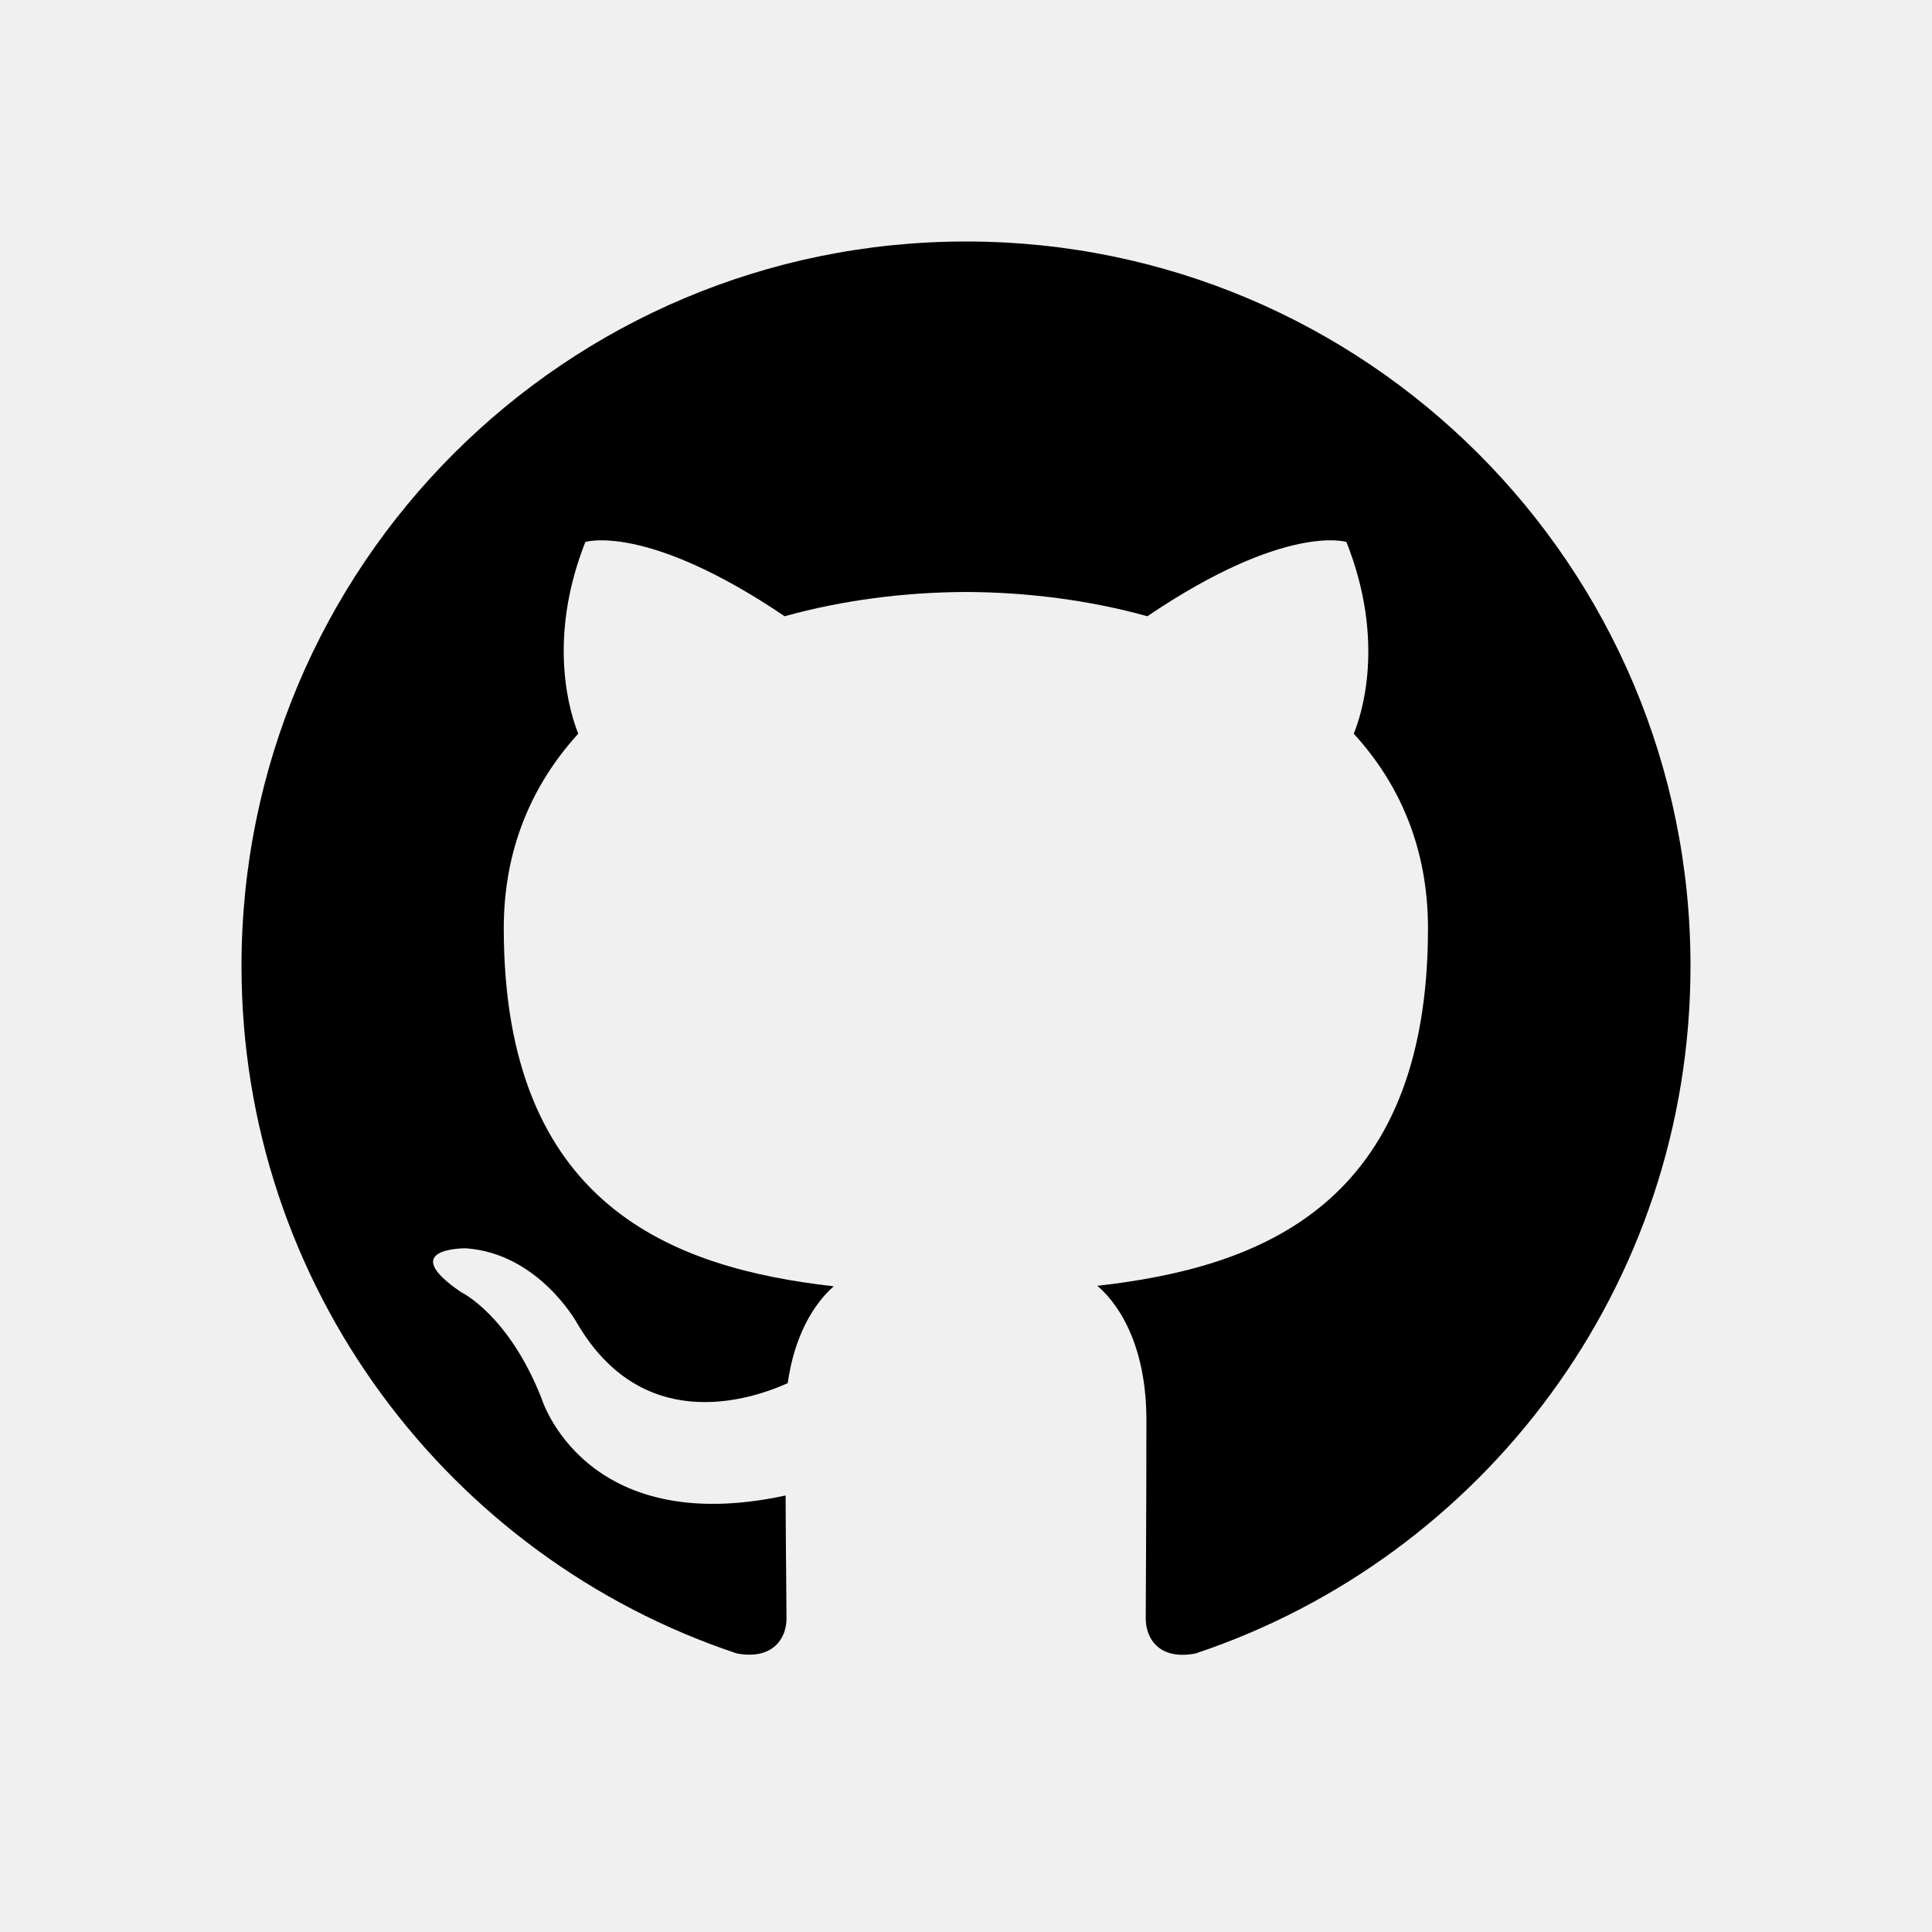
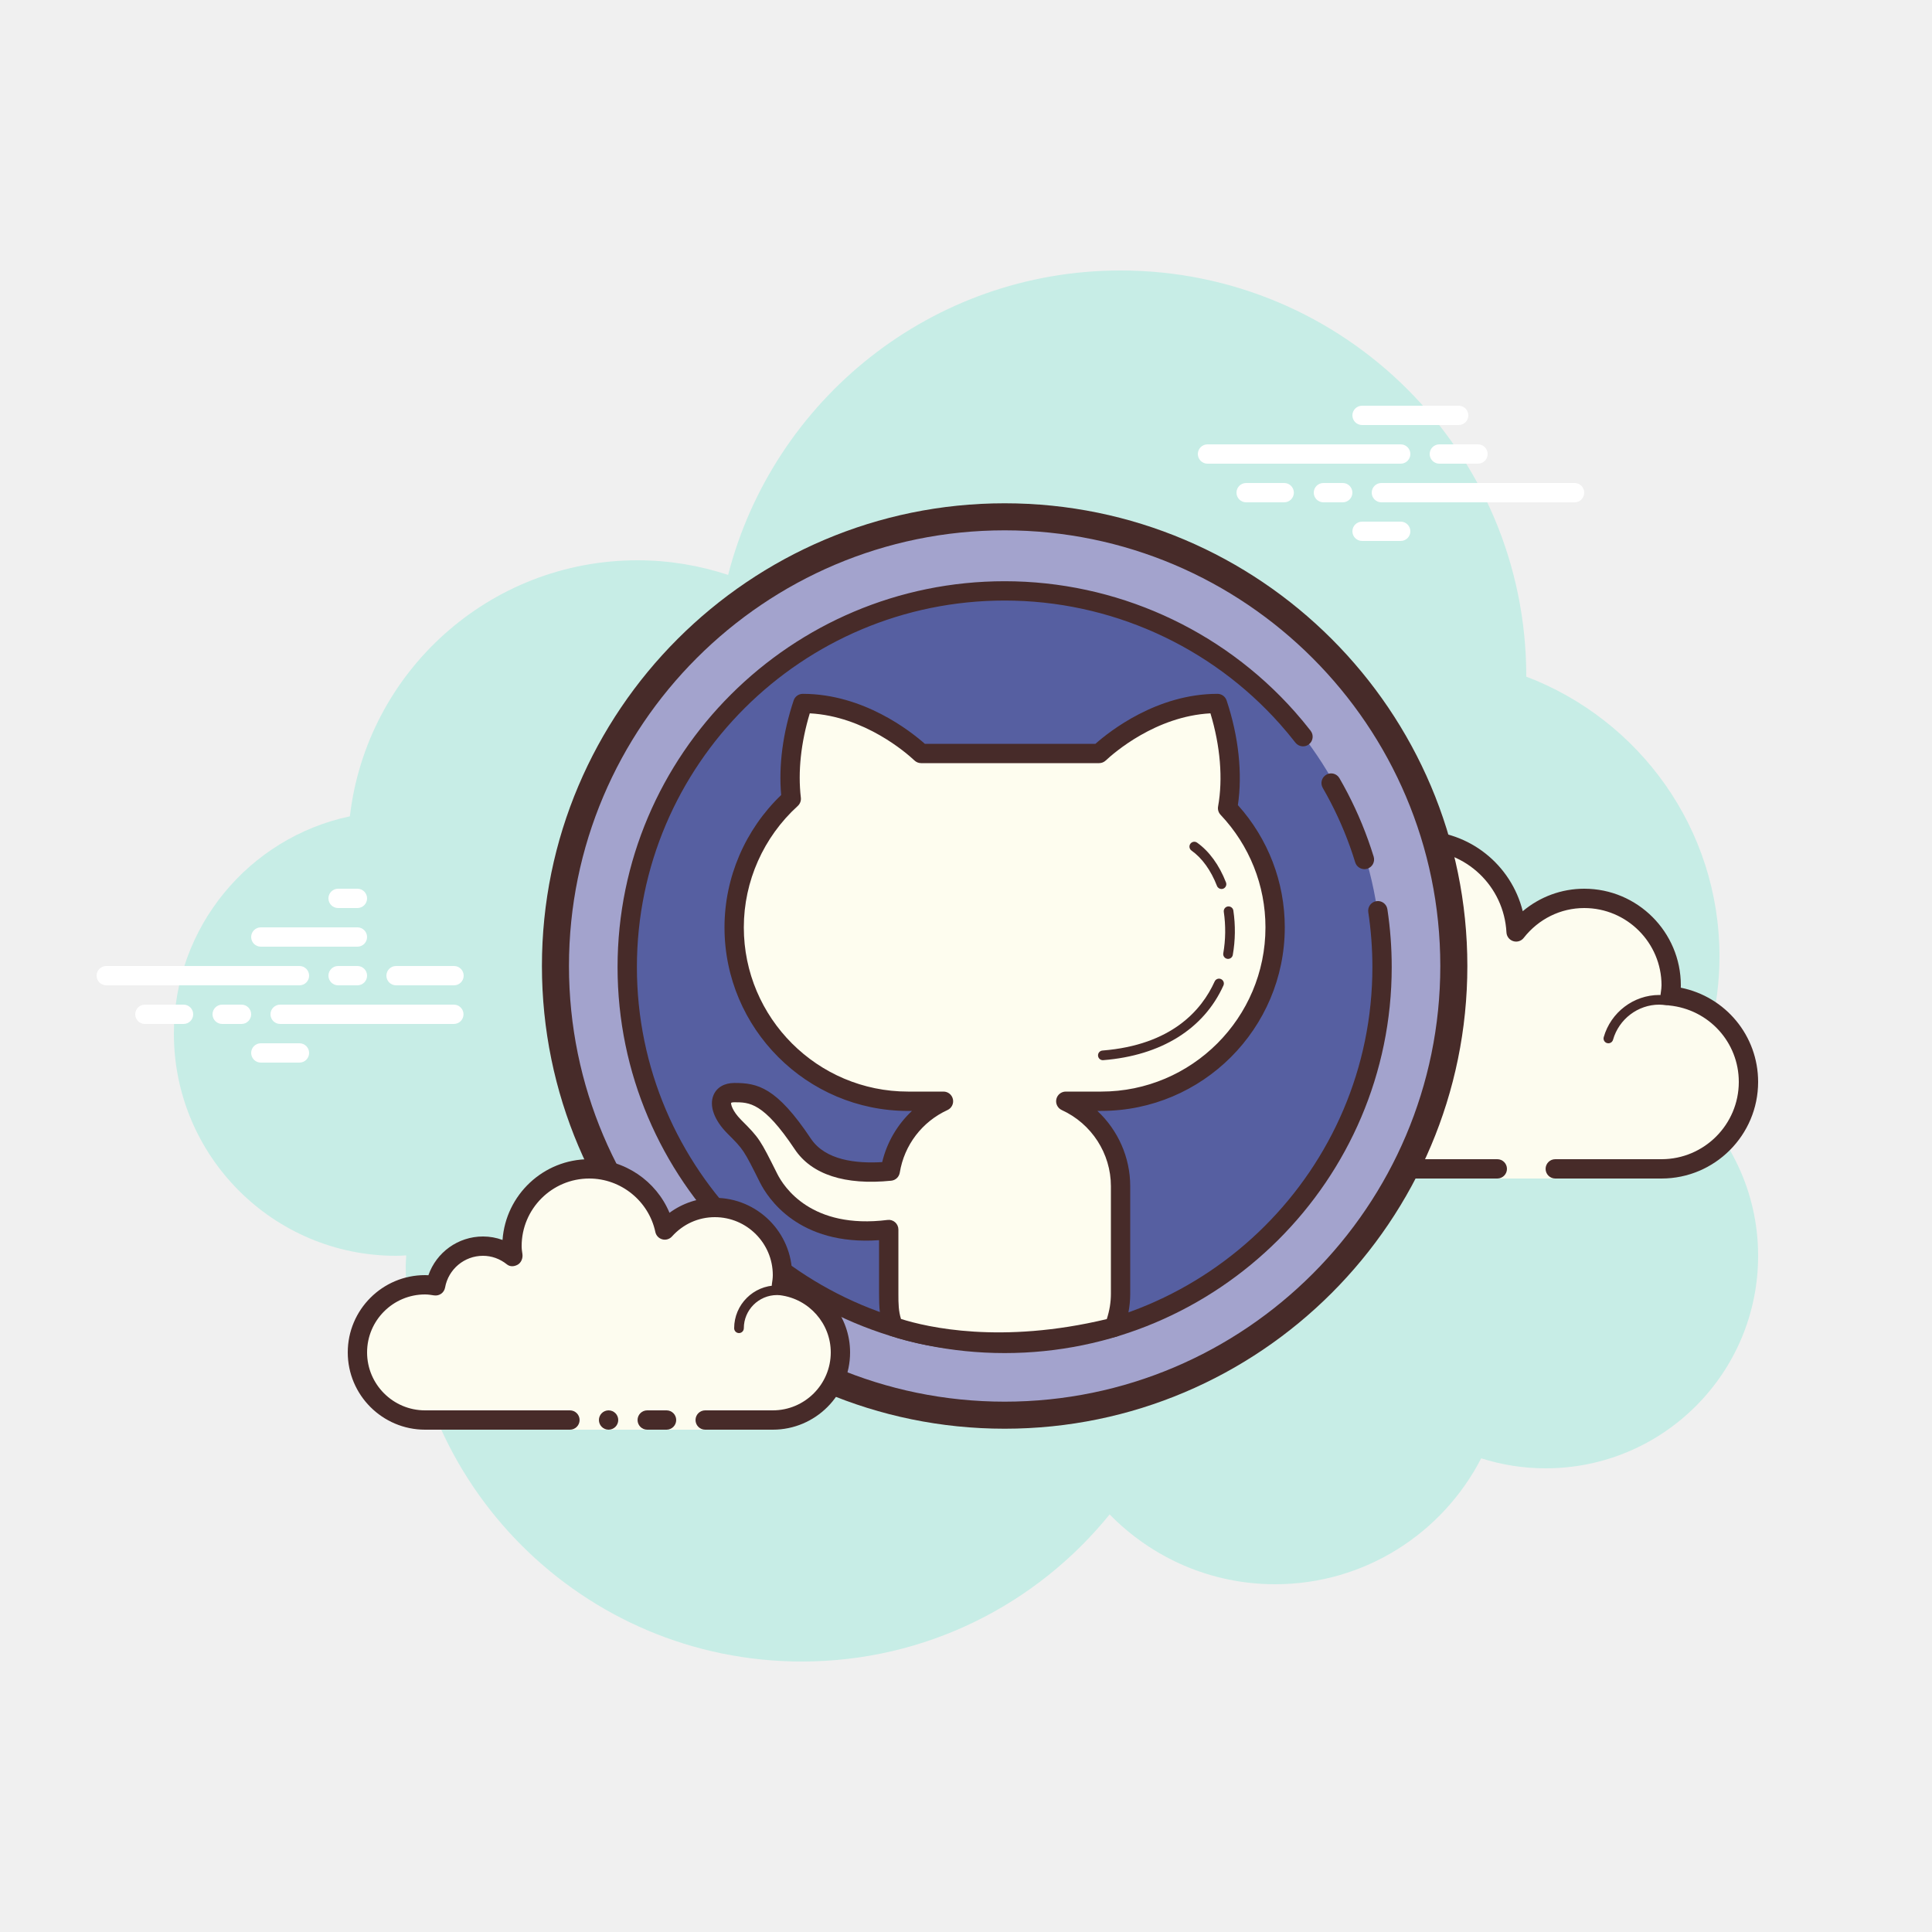
- <svg xmlns="http://www.w3.org/2000/svg" fill="#000000" viewBox="0 0 32 32" width="96px" height="96px" fill-rule="evenodd">
-   <path fill-rule="evenodd" d="M 16 4 C 9.371 4 4 9.371 4 16 C 4 21.301 7.438 25.801 12.207 27.387 C 12.809 27.496 13.027 27.129 13.027 26.809 C 13.027 26.523 13.016 25.77 13.012 24.77 C 9.672 25.492 8.969 23.16 8.969 23.16 C 8.422 21.773 7.637 21.402 7.637 21.402 C 6.547 20.66 7.719 20.676 7.719 20.676 C 8.922 20.762 9.555 21.91 9.555 21.91 C 10.625 23.746 12.363 23.215 13.047 22.91 C 13.156 22.133 13.469 21.605 13.809 21.305 C 11.145 21.004 8.344 19.973 8.344 15.375 C 8.344 14.062 8.812 12.992 9.578 12.152 C 9.457 11.852 9.043 10.629 9.695 8.977 C 9.695 8.977 10.703 8.656 12.996 10.207 C 13.953 9.941 14.98 9.809 16 9.805 C 17.02 9.809 18.047 9.941 19.004 10.207 C 21.297 8.656 22.301 8.977 22.301 8.977 C 22.957 10.629 22.547 11.852 22.422 12.152 C 23.191 12.992 23.652 14.062 23.652 15.375 C 23.652 19.984 20.848 20.996 18.176 21.297 C 18.605 21.664 18.988 22.398 18.988 23.516 C 18.988 25.121 18.977 26.414 18.977 26.809 C 18.977 27.129 19.191 27.504 19.801 27.387 C 24.566 25.797 28 21.301 28 16 C 28 9.371 22.629 4 16 4 Z" />
+ <svg xmlns="http://www.w3.org/2000/svg" viewBox="0 0 100 100" width="100px" height="100px">
+   <path fill="#c7ede6" d="M87.215,56.71C88.35,54.555,89,52.105,89,49.5c0-6.621-4.159-12.257-10.001-14.478 C78.999,35.015,79,35.008,79,35c0-11.598-9.402-21-21-21c-9.784,0-17.981,6.701-20.313,15.757C36.211,29.272,34.638,29,33,29 c-7.692,0-14.023,5.793-14.89,13.252C12.906,43.353,9,47.969,9,53.5C9,59.851,14.149,65,20.5,65c0.177,0,0.352-0.012,0.526-0.022 C21.022,65.153,21,65.324,21,65.5C21,76.822,30.178,86,41.5,86c6.437,0,12.175-2.972,15.934-7.614C59.612,80.611,62.64,82,66,82 c4.65,0,8.674-2.65,10.666-6.518C77.718,75.817,78.837,76,80,76c6.075,0,11-4.925,11-11C91,61.689,89.53,58.727,87.215,56.71z" />
+   <path fill="#fdfcef" d="M77.5,60.5V61h3v-0.5c0,0,4.242,0,5.5,0c2.485,0,4.5-2.015,4.5-4.5 c0-2.333-1.782-4.229-4.055-4.455C86.467,51.364,86.5,51.187,86.5,51c0-2.485-2.015-4.5-4.5-4.5c-1.438,0-2.703,0.686-3.527,1.736 C78.333,45.6,76.171,43.5,73.5,43.5c-2.761,0-5,2.239-5,5c0,0.446,0.077,0.87,0.187,1.282C68.045,49.005,67.086,48.5,66,48.5 c-1.781,0-3.234,1.335-3.455,3.055C62.364,51.533,62.187,51.5,62,51.5c-2.485,0-4.5,2.015-4.5,4.5s2.015,4.5,4.5,4.5s9.5,0,9.5,0 H77.5z" />
+   <path fill="#472b29" d="M73.5,43c-3.033,0-5.5,2.467-5.5,5.5c0,0.016,0,0.031,0,0.047C67.398,48.192,66.71,48,66,48 c-1.831,0-3.411,1.261-3.858,3.005C62.095,51.002,62.048,51,62,51c-2.757,0-5,2.243-5,5s2.243,5,5,5h15.5 c0.276,0,0.5-0.224,0.5-0.5S77.776,60,77.5,60H62c-2.206,0-4-1.794-4-4s1.794-4,4-4c0.117,0,0.23,0.017,0.343,0.032l0.141,0.019 c0.021,0.003,0.041,0.004,0.062,0.004c0.246,0,0.462-0.185,0.495-0.437C63.232,50.125,64.504,49,66,49 c0.885,0,1.723,0.401,2.301,1.1c0.098,0.118,0.241,0.182,0.386,0.182c0.078,0,0.156-0.018,0.228-0.056 c0.209-0.107,0.314-0.346,0.254-0.573C69.054,49.218,69,48.852,69,48.5c0-2.481,2.019-4.5,4.5-4.5 c2.381,0,4.347,1.872,4.474,4.263c0.011,0.208,0.15,0.387,0.349,0.45c0.05,0.016,0.101,0.024,0.152,0.024 c0.15,0,0.296-0.069,0.392-0.192C79.638,47.563,80.779,47,82,47c2.206,0,4,1.794,4,4c0,0.117-0.017,0.23-0.032,0.343l-0.019,0.141 c-0.016,0.134,0.022,0.268,0.106,0.373c0.084,0.105,0.207,0.172,0.34,0.185C88.451,52.247,90,53.949,90,56c0,2.206-1.794,4-4,4 h-5.5c-0.276,0-0.5,0.224-0.5,0.5s0.224,0.5,0.5,0.5H86c2.757,0,5-2.243,5-5c0-2.397-1.689-4.413-4.003-4.877 C86.999,51.082,87,51.041,87,51c0-2.757-2.243-5-5-5c-1.176,0-2.293,0.416-3.183,1.164C78.219,44.76,76.055,43,73.5,43L73.5,43z" />
+   <path fill="#472b29" d="M72 50c-1.403 0-2.609.999-2.913 2.341C68.72 52.119 68.301 52 67.875 52c-1.202 0-2.198.897-2.353 2.068C65.319 54.022 65.126 54 64.938 54c-1.529 0-2.811 1.2-2.918 2.732C62.01 56.87 62.114 56.99 62.251 57c.006 0 .012 0 .018 0 .13 0 .24-.101.249-.232.089-1.271 1.151-2.268 2.419-2.268.229 0 .47.042.738.127.022.007.045.01.067.01.055 0 .11-.02.156-.054C65.962 54.537 66 54.455 66 54.375c0-1.034.841-1.875 1.875-1.875.447 0 .885.168 1.231.473.047.041.106.063.165.063.032 0 .063-.006.093-.019.088-.035.148-.117.155-.212C69.623 51.512 70.712 50.5 72 50.5c.208 0 .425.034.682.107.023.007.047.01.07.01.109 0 .207-.073.239-.182.038-.133-.039-.271-.172-.309C72.517 50.04 72.256 50 72 50L72 50zM85.883 51.5c-1.326 0-2.508.897-2.874 2.182-.038.133.039.271.172.309C83.205 53.997 83.228 54 83.25 54c.109 0 .209-.072.24-.182C83.795 52.748 84.779 52 85.883 52c.117 0 .23.014.342.029.012.002.023.003.035.003.121 0 .229-.092.246-.217.019-.137-.077-.263-.214-.281C86.158 51.516 86.022 51.5 85.883 51.5L85.883 51.5z" />
+   <path fill="#fff" d="M15.5 51h-10C5.224 51 5 50.776 5 50.5S5.224 50 5.5 50h10c.276 0 .5.224.5.5S15.777 51 15.5 51zM18.5 51h-1c-.276 0-.5-.224-.5-.5s.224-.5.5-.5h1c.276 0 .5.224.5.5S18.777 51 18.5 51zM23.491 53H14.5c-.276 0-.5-.224-.5-.5s.224-.5.5-.5h8.991c.276 0 .5.224.5.5S23.767 53 23.491 53zM12.5 53h-1c-.276 0-.5-.224-.5-.5s.224-.5.5-.5h1c.276 0 .5.224.5.5S12.777 53 12.5 53zM9.5 53h-2C7.224 53 7 52.776 7 52.5S7.224 52 7.5 52h2c.276 0 .5.224.5.5S9.777 53 9.5 53zM15.5 55h-2c-.276 0-.5-.224-.5-.5s.224-.5.5-.5h2c.276 0 .5.224.5.5S15.776 55 15.5 55zM18.5 46c-.177 0-.823 0-1 0-.276 0-.5.224-.5.5 0 .276.224.5.5.5.177 0 .823 0 1 0 .276 0 .5-.224.5-.5C19 46.224 18.776 46 18.5 46zM18.5 48c-.177 0-4.823 0-5 0-.276 0-.5.224-.5.5 0 .276.224.5.5.5.177 0 4.823 0 5 0 .276 0 .5-.224.5-.5C19 48.224 18.776 48 18.5 48zM23.5 50c-.177 0-2.823 0-3 0-.276 0-.5.224-.5.5 0 .276.224.5.5.5.177 0 2.823 0 3 0 .276 0 .5-.224.5-.5C24 50.224 23.776 50 23.5 50z" />
+   <g>
+     <path fill="#fff" d="M72.5 24h-10c-.276 0-.5-.224-.5-.5s.224-.5.5-.5h10c.276 0 .5.224.5.5S72.776 24 72.5 24zM76.5 24h-2c-.276 0-.5-.224-.5-.5s.224-.5.5-.5h2c.276 0 .5.224.5.5S76.776 24 76.5 24zM81.5 26h-10c-.276 0-.5-.224-.5-.5s.224-.5.5-.5h10c.276 0 .5.224.5.5S81.777 26 81.5 26zM69.5 26h-1c-.276 0-.5-.224-.5-.5s.224-.5.5-.5h1c.276 0 .5.224.5.5S69.776 26 69.5 26zM66.47 26H64.5c-.276 0-.5-.224-.5-.5s.224-.5.5-.5h1.97c.276 0 .5.224.5.5S66.746 26 66.47 26zM75.5 22h-5c-.276 0-.5-.224-.5-.5s.224-.5.5-.5h5c.276 0 .5.224.5.5S75.777 22 75.5 22zM72.5 28h-2c-.276 0-.5-.224-.5-.5s.224-.5.5-.5h2c.276 0 .5.224.5.5S72.776 28 72.5 28z" />
+   </g>
+   <g>
+     <path fill="#a3a3cd" d="M52 26.75A23.25 23.25 0 1 0 52 73.25A23.25 23.25 0 1 0 52 26.75Z" />
+     <path fill="#472b29" d="M52,73.95c-13.206,0-23.95-10.744-23.95-23.95S38.794,26.05,52,26.05S75.95,36.794,75.95,50 S65.206,73.95,52,73.95z M52,27.45c-12.434,0-22.55,10.115-22.55,22.55S39.566,72.55,52,72.55S74.55,62.435,74.55,50 S64.434,27.45,52,27.45z" />
+   </g>
+   <g>
+     <path fill="#565fa1" d="M52 30.5A19.5 19.5 0 1 0 52 69.5A19.5 19.5 0 1 0 52 30.5Z" />
+   </g>
+   <g>
+     <path fill="#472b29" d="M70.623,44.987c-0.214,0-0.412-0.138-0.478-0.353c-0.084-0.275-0.175-0.548-0.271-0.816 c-0.375-1.048-0.849-2.069-1.408-3.036c-0.139-0.239-0.057-0.545,0.182-0.683c0.24-0.142,0.545-0.058,0.683,0.183 c0.589,1.019,1.088,2.095,1.483,3.197c0.102,0.283,0.197,0.571,0.287,0.86c0.081,0.265-0.067,0.544-0.331,0.625 C70.721,44.98,70.671,44.987,70.623,44.987z" />
+   </g>
+   <g>
+     <path fill="#472b29" d="M52,70.035c-11.047,0-20.035-8.961-20.035-19.976c0-11.014,8.987-19.975,20.035-19.975 c5.734,0,11.204,2.457,15.007,6.74c0.287,0.323,0.564,0.657,0.831,1c0.169,0.218,0.13,0.532-0.087,0.701 c-0.217,0.173-0.532,0.13-0.702-0.088c-0.253-0.325-0.516-0.642-0.789-0.949c-3.614-4.07-8.811-6.404-14.259-6.404 c-10.496,0-19.035,8.512-19.035,18.975S41.504,69.035,52,69.035s19.035-8.513,19.035-18.976c0-0.955-0.072-1.912-0.213-2.846 c-0.041-0.273,0.147-0.528,0.42-0.569c0.274-0.043,0.528,0.146,0.569,0.419c0.149,0.983,0.224,1.991,0.224,2.996 C72.035,61.074,63.047,70.035,52,70.035z" />
+   </g>
+   <g>
+     <path fill="#fdfcef" d="M36.5,73.5c0,0,1.567,0,3.5,0s3.5-1.567,3.5-3.5c0-1.781-1.335-3.234-3.055-3.455 C40.473,66.366,40.5,66.187,40.5,66c0-1.933-1.567-3.5-3.5-3.5c-1.032,0-1.95,0.455-2.59,1.165 c-0.384-1.808-1.987-3.165-3.91-3.165c-2.209,0-4,1.791-4,4c0,0.191,0.03,0.374,0.056,0.558C26.128,64.714,25.592,64.5,25,64.5 c-1.228,0-2.245,0.887-2.455,2.055C22.366,66.527,22.187,66.5,22,66.5c-1.933,0-3.5,1.567-3.5,3.5s1.567,3.5,3.5,3.5s7.5,0,7.5,0 V74h7V73.5z" />
+     <path fill="#472b29" d="M38.25 69C38.112 69 38 68.888 38 68.75c0-1.223.995-2.218 2.218-2.218.034.009.737-.001 1.244.136.133.036.212.173.176.306-.036.134-.173.213-.306.176-.444-.12-1.1-.12-1.113-.118-.948 0-1.719.771-1.719 1.718C38.5 68.888 38.388 69 38.25 69zM31.5 73A.5.5 0 1 0 31.5 74 .5.5 0 1 0 31.5 73z" />
+     <path fill="#472b29" d="M40,74h-3.5c-0.276,0-0.5-0.224-0.5-0.5s0.224-0.5,0.5-0.5H40c1.654,0,3-1.346,3-3 c0-1.496-1.125-2.768-2.618-2.959c-0.134-0.018-0.255-0.088-0.336-0.196s-0.115-0.244-0.094-0.377C39.975,66.314,40,66.16,40,66 c0-1.654-1.346-3-3-3c-0.85,0-1.638,0.355-2.219,1c-0.125,0.139-0.321,0.198-0.5,0.148c-0.182-0.049-0.321-0.195-0.36-0.379 C33.58,62.165,32.141,61,30.5,61c-1.93,0-3.5,1.57-3.5,3.5c0,0.143,0.021,0.28,0.041,0.418c0.029,0.203-0.063,0.438-0.242,0.54 c-0.179,0.102-0.396,0.118-0.556-0.01C25.878,65.155,25.449,65,25,65c-0.966,0-1.792,0.691-1.963,1.644 c-0.048,0.267-0.296,0.446-0.569,0.405C22.314,67.025,22.16,67,22,67c-1.654,0-3,1.346-3,3s1.346,3,3,3h7.5 c0.276,0,0.5,0.224,0.5,0.5S29.776,74,29.5,74H22c-2.206,0-4-1.794-4-4s1.794-4,4-4c0.059,0,0.116,0.002,0.174,0.006 C22.588,64.82,23.711,64,25,64c0.349,0,0.689,0.061,1.011,0.18C26.176,61.847,28.126,60,30.5,60c1.831,0,3.466,1.127,4.153,2.774 C35.333,62.276,36.155,62,37,62c2.206,0,4,1.794,4,4c0,0.048-0.001,0.095-0.004,0.142C42.739,66.59,44,68.169,44,70 C44,72.206,42.206,74,40,74z" />
+     <path fill="#472b29" d="M34.5,73c-0.159,0-0.841,0-1,0c-0.276,0-0.5,0.224-0.5,0.5c0,0.276,0.224,0.5,0.5,0.5 c0.159,0,0.841,0,1,0c0.276,0,0.5-0.224,0.5-0.5C35,73.224,34.776,73,34.5,73z" />
+   </g>
+   <g>
+     <path fill="#fefdef" d="M63.54,41.83c0.285-1.585,0.115-3.499-0.525-5.417c-3.22,0-5.701,2.19-6.124,2.588h-9.214 c-0.424-0.397-2.904-2.588-6.124-2.588c-0.576,1.728-0.77,3.45-0.597,4.934C39.144,42.992,38,45.359,38,48c0,4.971,4.029,9,9,9 h1.835c-1.441,0.66-2.493,2-2.756,3.615c-1.619,0.165-3.578,0.015-4.526-1.407c-1.77-2.655-2.655-2.655-3.54-2.655 c-0.885,0-0.885,0.885,0,1.77c0.885,0.885,0.885,0.885,1.77,2.655c0.729,1.458,2.612,3.109,6.218,2.661v3.331 c0,0.652,0.017,1.129,0.25,1.696c2.167,0.75,6.296,1.312,11.418,0.031C57.875,68.159,58,67.581,58,66.97v-5.575 c0-1.956-1.166-3.631-2.835-4.396H57c4.971,0,9-4.029,9-9C66,45.609,65.061,43.441,63.54,41.83z" />
+     <path fill="#472b29" d="M51.699,69.961c-2.909,0-4.878-0.567-5.612-0.821c-0.135-0.047-0.244-0.149-0.299-0.282 c-0.267-0.649-0.288-1.191-0.288-1.887v-2.78c-4.171,0.297-5.766-2.19-6.165-2.988c-0.849-1.698-0.849-1.698-1.676-2.525 c-0.688-0.688-0.961-1.433-0.73-1.99c0.167-0.402,0.562-0.634,1.083-0.634c1.193,0,2.175,0.206,3.956,2.878 c0.755,1.132,2.356,1.297,3.694,1.218c0.246-1.025,0.785-1.942,1.54-2.648H47c-5.238,0-9.5-4.262-9.5-9.5 c0-2.578,1.066-5.06,2.933-6.851c-0.136-1.528,0.085-3.215,0.646-4.896c0.068-0.204,0.259-0.342,0.474-0.342 c3.13,0,5.579,1.933,6.318,2.588h8.827c0.739-0.655,3.188-2.588,6.317-2.588c0.215,0,0.406,0.138,0.474,0.342 c0.623,1.866,0.827,3.778,0.584,5.417C65.64,43.419,66.5,45.656,66.5,48c0,5.238-4.262,9.5-9.5,9.5h-0.201 c1.065,0.994,1.701,2.4,1.701,3.896v5.575c0,0.633-0.123,1.273-0.365,1.905c-0.058,0.152-0.187,0.267-0.346,0.307 C55.471,69.763,53.42,69.961,51.699,69.961z M46.636,68.269c1.339,0.423,5.168,1.322,10.651,0.007 c0.142-0.437,0.213-0.874,0.213-1.305v-5.575c0-1.688-0.998-3.234-2.543-3.94c-0.214-0.099-0.331-0.332-0.281-0.562 c0.05-0.229,0.253-0.394,0.489-0.394H57c4.687,0,8.5-3.813,8.5-8.5c0-2.17-0.825-4.239-2.324-5.827 c-0.109-0.115-0.156-0.275-0.128-0.431c0.257-1.431,0.116-3.13-0.396-4.82c-2.837,0.153-5,2.05-5.42,2.442 c-0.092,0.087-0.215,0.136-0.342,0.136h-9.214c-0.127,0-0.25-0.049-0.342-0.136c-0.419-0.393-2.583-2.289-5.42-2.442 c-0.459,1.518-0.62,3.02-0.462,4.366c0.019,0.16-0.041,0.319-0.16,0.428C39.518,43.328,38.5,45.619,38.5,48 c0,4.687,3.813,8.5,8.5,8.5h1.835c0.235,0,0.438,0.164,0.488,0.394c0.05,0.229-0.066,0.463-0.28,0.561 c-1.315,0.603-2.239,1.814-2.471,3.241c-0.037,0.224-0.218,0.395-0.443,0.417c-2.395,0.243-4.122-0.32-4.993-1.627 c-1.622-2.433-2.352-2.433-3.124-2.433c-0.127,0-0.169,0.028-0.169,0.029c-0.019,0.059,0.054,0.418,0.523,0.888 c0.943,0.942,0.977,1.012,1.864,2.785c0.343,0.685,1.769,2.884,5.709,2.389c0.142-0.019,0.286,0.026,0.393,0.121 c0.107,0.095,0.169,0.231,0.169,0.375v3.331C46.5,67.496,46.51,67.87,46.636,68.269z" />
+   </g>
+   <g>
+     <path fill="#fefdef" d="M63.098,50.905c-0.852,1.888-2.722,3.456-6.014,3.72" />
+     <path fill="#472b29" d="M57.083,54.875c-0.129,0-0.238-0.1-0.249-0.23c-0.011-0.137,0.091-0.258,0.229-0.269 c3.596-0.288,5.142-2.103,5.806-3.573c0.057-0.127,0.204-0.183,0.331-0.125c0.125,0.057,0.182,0.204,0.125,0.33 c-1.017,2.254-3.227,3.627-6.222,3.866C57.097,54.875,57.09,54.875,57.083,54.875z" />
+   </g>
+   <g>
+     <path fill="#fefdef" d="M63.592,47.165c0.105,0.713,0.103,1.469-0.028,2.217" />
+     <path fill="#472b29" d="M63.564,49.632c-0.015,0-0.029-0.001-0.044-0.004c-0.136-0.023-0.227-0.153-0.203-0.289 c0.122-0.693,0.131-1.432,0.027-2.138c-0.021-0.136,0.074-0.264,0.21-0.283c0.133-0.018,0.264,0.074,0.284,0.211 c0.114,0.768,0.104,1.541-0.029,2.296C63.789,49.547,63.683,49.632,63.564,49.632z" />
+   </g>
+   <g>
+     <path fill="#fefdef" d="M61.816,43.819c0.599,0.426,1.085,1.116,1.408,1.946" />
+     <path fill="#472b29" d="M63.224,46.015c-0.1,0-0.194-0.061-0.233-0.159c-0.315-0.809-0.771-1.442-1.32-1.832 c-0.112-0.08-0.139-0.236-0.059-0.349c0.081-0.113,0.237-0.14,0.349-0.06c0.628,0.447,1.146,1.159,1.496,2.059 c0.05,0.129-0.014,0.273-0.142,0.324C63.285,46.009,63.254,46.015,63.224,46.015z" />
+   </g>
</svg>
